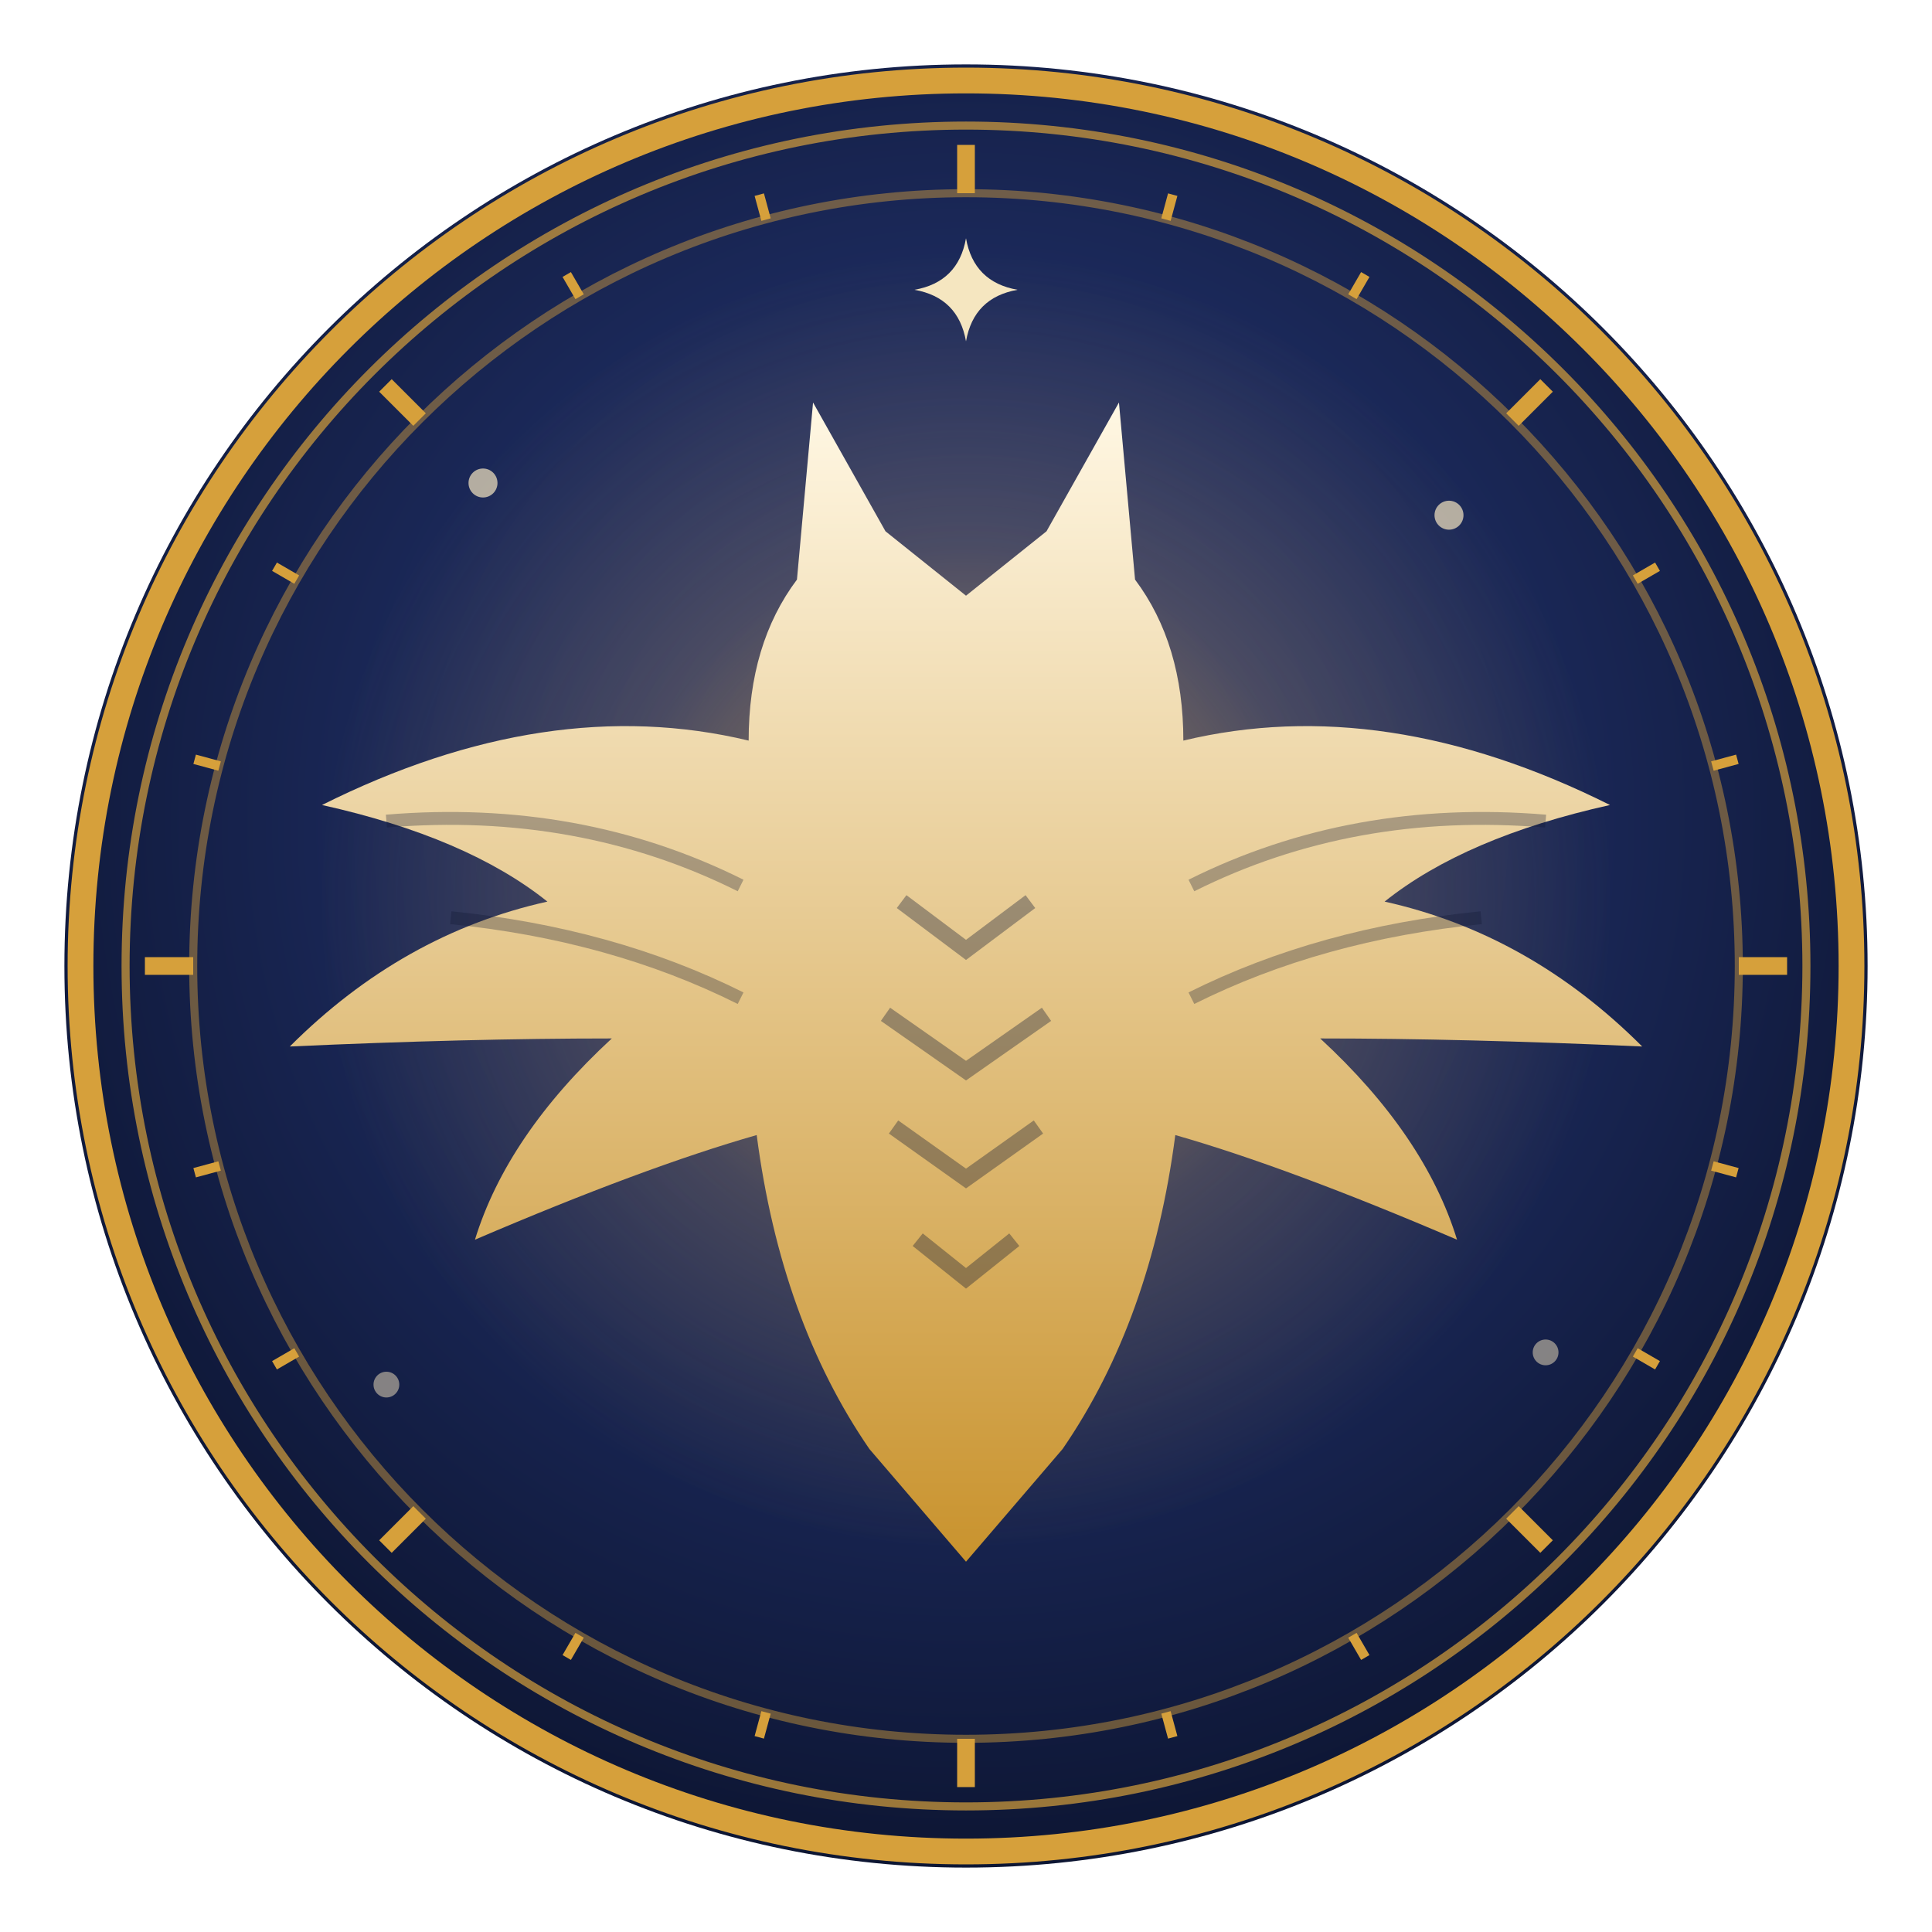
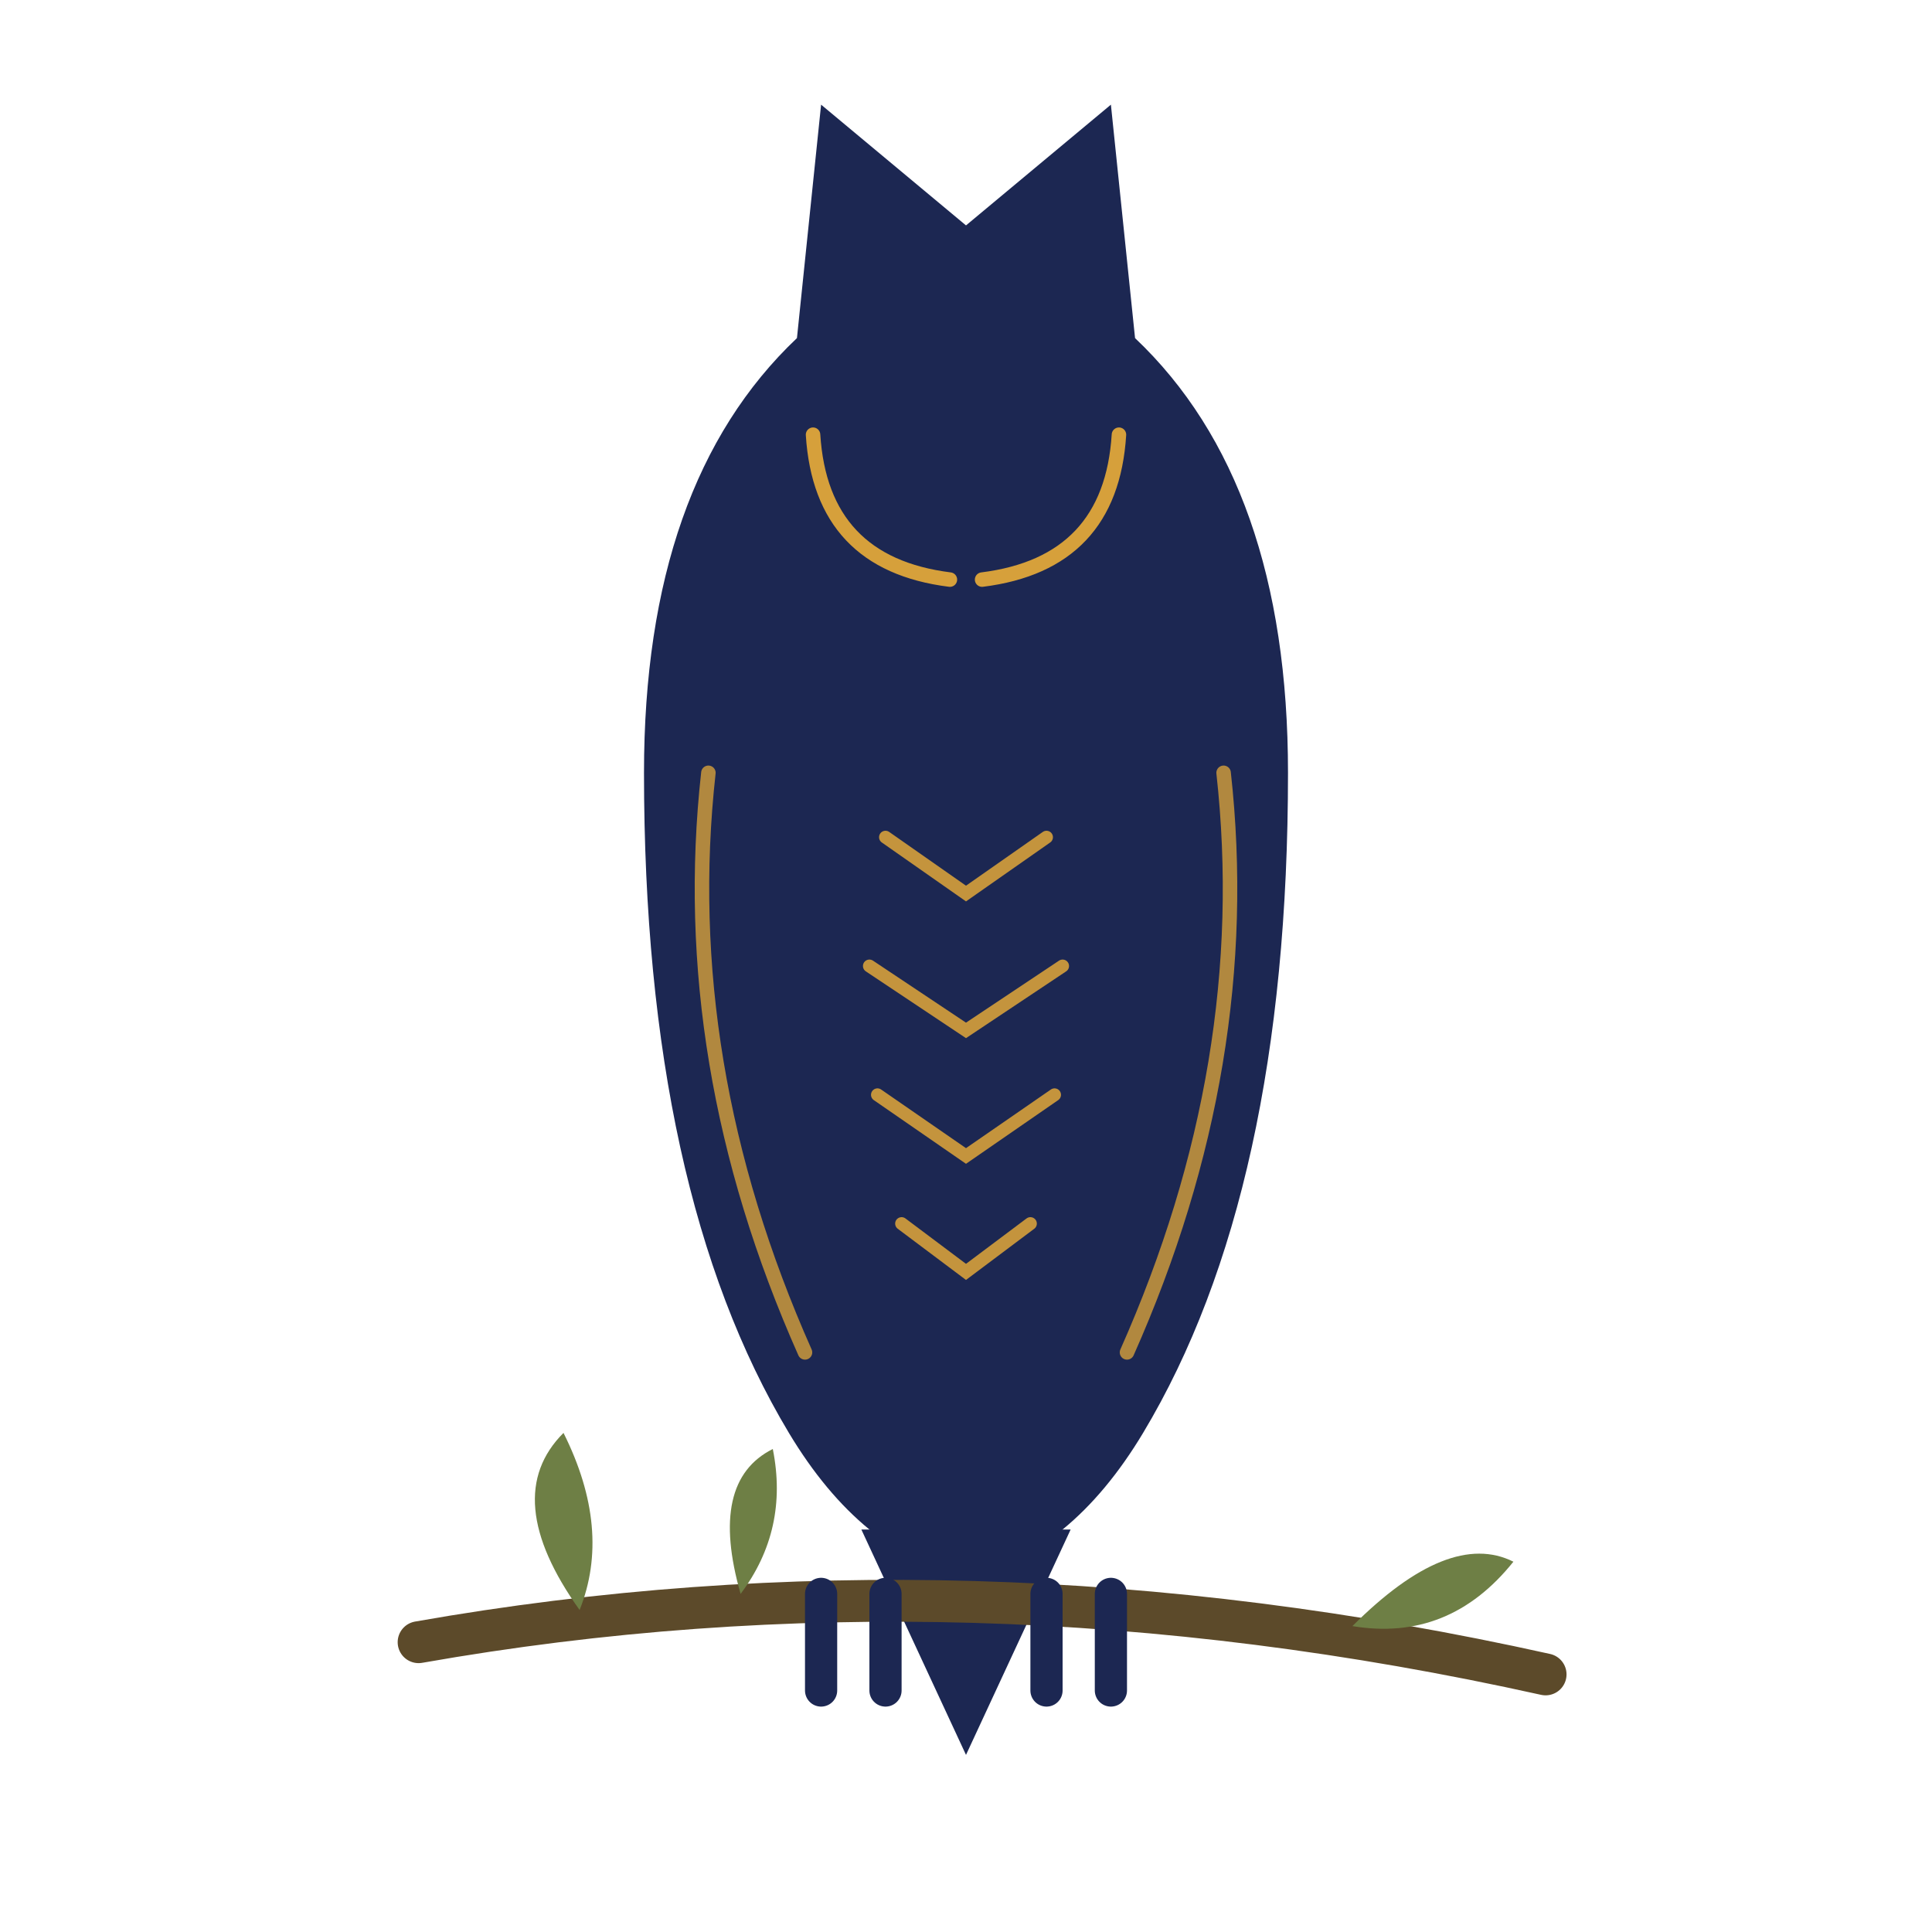
<svg xmlns="http://www.w3.org/2000/svg" viewBox="0 0 120 120">
-   <defs>
-     <radialGradient id="glaux-bg" cx="50%" cy="42%" r="60%">
-       <stop offset="0" stop-color="#2B3F86" />
-       <stop offset="1" stop-color="#0C1430" />
-     </radialGradient>
-     <radialGradient id="glaux-glow" cx="50%" cy="50%" r="50%">
-       <stop offset="0" stop-color="#D6A03B" stop-opacity=".75" />
-       <stop offset=".55" stop-color="#D6A03B" stop-opacity=".22" />
-       <stop offset="1" stop-color="#D6A03B" stop-opacity="0" />
-     </radialGradient>
-     <linearGradient id="glaux-fig" x1="0" y1="0" x2="0" y2="1">
-       <stop offset="0" stop-color="#FFF7E3" />
-       <stop offset="1" stop-color="#C9932E" />
-     </linearGradient>
-   </defs>
-   <circle cx="60" cy="60" r="56" fill="url(#glaux-bg)" />
-   <circle cx="60" cy="56" r="40" fill="url(#glaux-glow)" />
-   <circle cx="60" cy="60" r="55" fill="none" stroke="#D6A03B" stroke-width="1.6" />
-   <circle cx="60" cy="60" r="52.2" fill="none" stroke="#D6A03B" stroke-width=".5" opacity=".7" />
-   <circle cx="60" cy="60" r="48" fill="none" stroke="#D6A03B" stroke-width=".5" opacity=".45" />
-   <line x1="108.00" y1="60.00" x2="111.00" y2="60.00" stroke="#D6A03B" stroke-width="1.1" />
-   <line x1="106.36" y1="72.42" x2="107.91" y2="72.84" stroke="#D6A03B" stroke-width="0.6" />
-   <line x1="101.57" y1="84.00" x2="102.95" y2="84.80" stroke="#D6A03B" stroke-width="0.6" />
-   <line x1="93.94" y1="93.94" x2="96.06" y2="96.06" stroke="#D6A03B" stroke-width="1.1" />
-   <line x1="84.00" y1="101.57" x2="84.80" y2="102.95" stroke="#D6A03B" stroke-width="0.6" />
-   <line x1="72.42" y1="106.36" x2="72.84" y2="107.91" stroke="#D6A03B" stroke-width="0.6" />
-   <line x1="60.00" y1="108.00" x2="60.00" y2="111.00" stroke="#D6A03B" stroke-width="1.1" />
-   <line x1="47.58" y1="106.36" x2="47.16" y2="107.91" stroke="#D6A03B" stroke-width="0.6" />
-   <line x1="36.00" y1="101.57" x2="35.20" y2="102.95" stroke="#D6A03B" stroke-width="0.6" />
-   <line x1="26.06" y1="93.94" x2="23.94" y2="96.06" stroke="#D6A03B" stroke-width="1.1" />
-   <line x1="18.43" y1="84.00" x2="17.05" y2="84.80" stroke="#D6A03B" stroke-width="0.6" />
-   <line x1="13.64" y1="72.42" x2="12.09" y2="72.84" stroke="#D6A03B" stroke-width="0.6" />
-   <line x1="12.00" y1="60.00" x2="9.00" y2="60.00" stroke="#D6A03B" stroke-width="1.1" />
-   <line x1="13.64" y1="47.58" x2="12.09" y2="47.16" stroke="#D6A03B" stroke-width="0.6" />
-   <line x1="18.43" y1="36.00" x2="17.05" y2="35.20" stroke="#D6A03B" stroke-width="0.6" />
-   <line x1="26.06" y1="26.06" x2="23.94" y2="23.94" stroke="#D6A03B" stroke-width="1.1" />
-   <line x1="36.00" y1="18.43" x2="35.20" y2="17.05" stroke="#D6A03B" stroke-width="0.6" />
-   <line x1="47.58" y1="13.64" x2="47.16" y2="12.09" stroke="#D6A03B" stroke-width="0.6" />
-   <line x1="60.00" y1="12.00" x2="60.00" y2="9.00" stroke="#D6A03B" stroke-width="1.1" />
-   <line x1="72.42" y1="13.64" x2="72.84" y2="12.09" stroke="#D6A03B" stroke-width="0.6" />
-   <line x1="84.00" y1="18.43" x2="84.80" y2="17.05" stroke="#D6A03B" stroke-width="0.6" />
-   <line x1="93.94" y1="26.06" x2="96.06" y2="23.94" stroke="#D6A03B" stroke-width="1.1" />
-   <line x1="101.57" y1="36.00" x2="102.95" y2="35.20" stroke="#D6A03B" stroke-width="0.6" />
-   <line x1="106.36" y1="47.58" x2="107.91" y2="47.16" stroke="#D6A03B" stroke-width="0.6" />
-   <path d="M60 37 L55 33 L50.5 25 L49.5 36 Q46.5 40 46.5 46 Q34 43 20 50 Q29 52 34 56 Q25 58 18 65 Q29 64.5 38 64.5 Q31.5 70.5 29.5 77 Q40 72.5 47 70.5 Q48.5 82 54 90 L60 97 L66 90 Q71.5 82 73 70.5 Q80 72.5 90.5 77 Q88.5 70.5 82 64.5 Q91 64.5 102 65 Q95 58 86 56 Q91 52 100 50 Q86 43 73.5 46 Q73.5 40 70.5 36 L69.5 25 L65 33 Z" fill="url(#glaux-fig)" />
-   <path d="M56 56 l4 3 l4 -3 M55 63 l5 3.5 l5 -3.5 M55.5 70 l4.5 3.2 l4.5 -3.2 M57 77 l3 2.4 l3 -2.4" stroke="#0C1430" stroke-width="1" fill="none" opacity=".35" />
-   <path d="M28 57 Q38 58 46 62 M24 51 Q36 50 46 55 M92 57 Q82 58 74 62 M96 51 Q84 50 74 55" stroke="#0C1430" stroke-width=".8" fill="none" opacity=".3" />
-   <path d="M60 14.8 Q60.48 17.52 63.2 18 Q60.48 18.48 60 21.2 Q59.52 18.48 56.8 18 Q59.52 17.52 60 14.8 Z" fill="#F5E6C0" opacity="1" />
-   <circle cx="30" cy="30" r="0.9" fill="#F5E6C0" opacity="0.7" />
-   <circle cx="90" cy="32" r="0.9" fill="#F5E6C0" opacity="0.7" />
-   <circle cx="24" cy="86" r="0.8" fill="#F5E6C0" opacity="0.5" />
-   <circle cx="96" cy="84" r="0.8" fill="#F5E6C0" opacity="0.5" />
+   <path d="M60 14 L51 6.5 L49.5 21 Q40 30 40 48 Q40 74 49 89 Q53.5 96.5 60 98 Q66.5 96.5 71 89 Q80 74 80 48 Q80 30 70.5 21 L69 6.5 Z" fill="#1C2752" />
+   <path d="M53.5 95 L60 109 L66.5 95 Z" fill="#1C2752" />
+   <path d="M26 102 Q60 96 96 104" stroke="#5C4A2A" stroke-width="2.6" fill="none" stroke-linecap="round" opacity="1" />
+   <path d="M36 100 Q31 93 35 89 Q38 95 36 100 Z M84 101 Q90 95 94 97 Q90 102 84 101 Z M46 99 Q44 92 48 90 Q49 95 46 99 Z" fill="#6E7F45" />
+   <path d="M51 99 v6 M55 99 v6 M65 99 v6 M69 99 v6" stroke="#1C2752" stroke-width="2" stroke-linecap="round" />
+   <path d="M50.5 27 Q51 35 59 36 M69.5 27 Q69 35 61 36" stroke="#D6A03B" stroke-width="0.9" fill="none" stroke-linecap="round" opacity="1" />
+   <path d="M44 48 Q42 66 50 84 M76 48 Q78 66 70 84" stroke="#D6A03B" stroke-width="0.9" fill="none" stroke-linecap="round" opacity="0.8" />
+   <path d="M55 52 l5 3.5 l5 -3.5 M54 60 l6 4 l6 -4 M54.5 68 l5.5 3.8 l5.5 -3.8 M56 76 l4 3 l4 -3" stroke="#D6A03B" stroke-width="0.8" fill="none" stroke-linecap="round" opacity="0.9" />
</svg>
